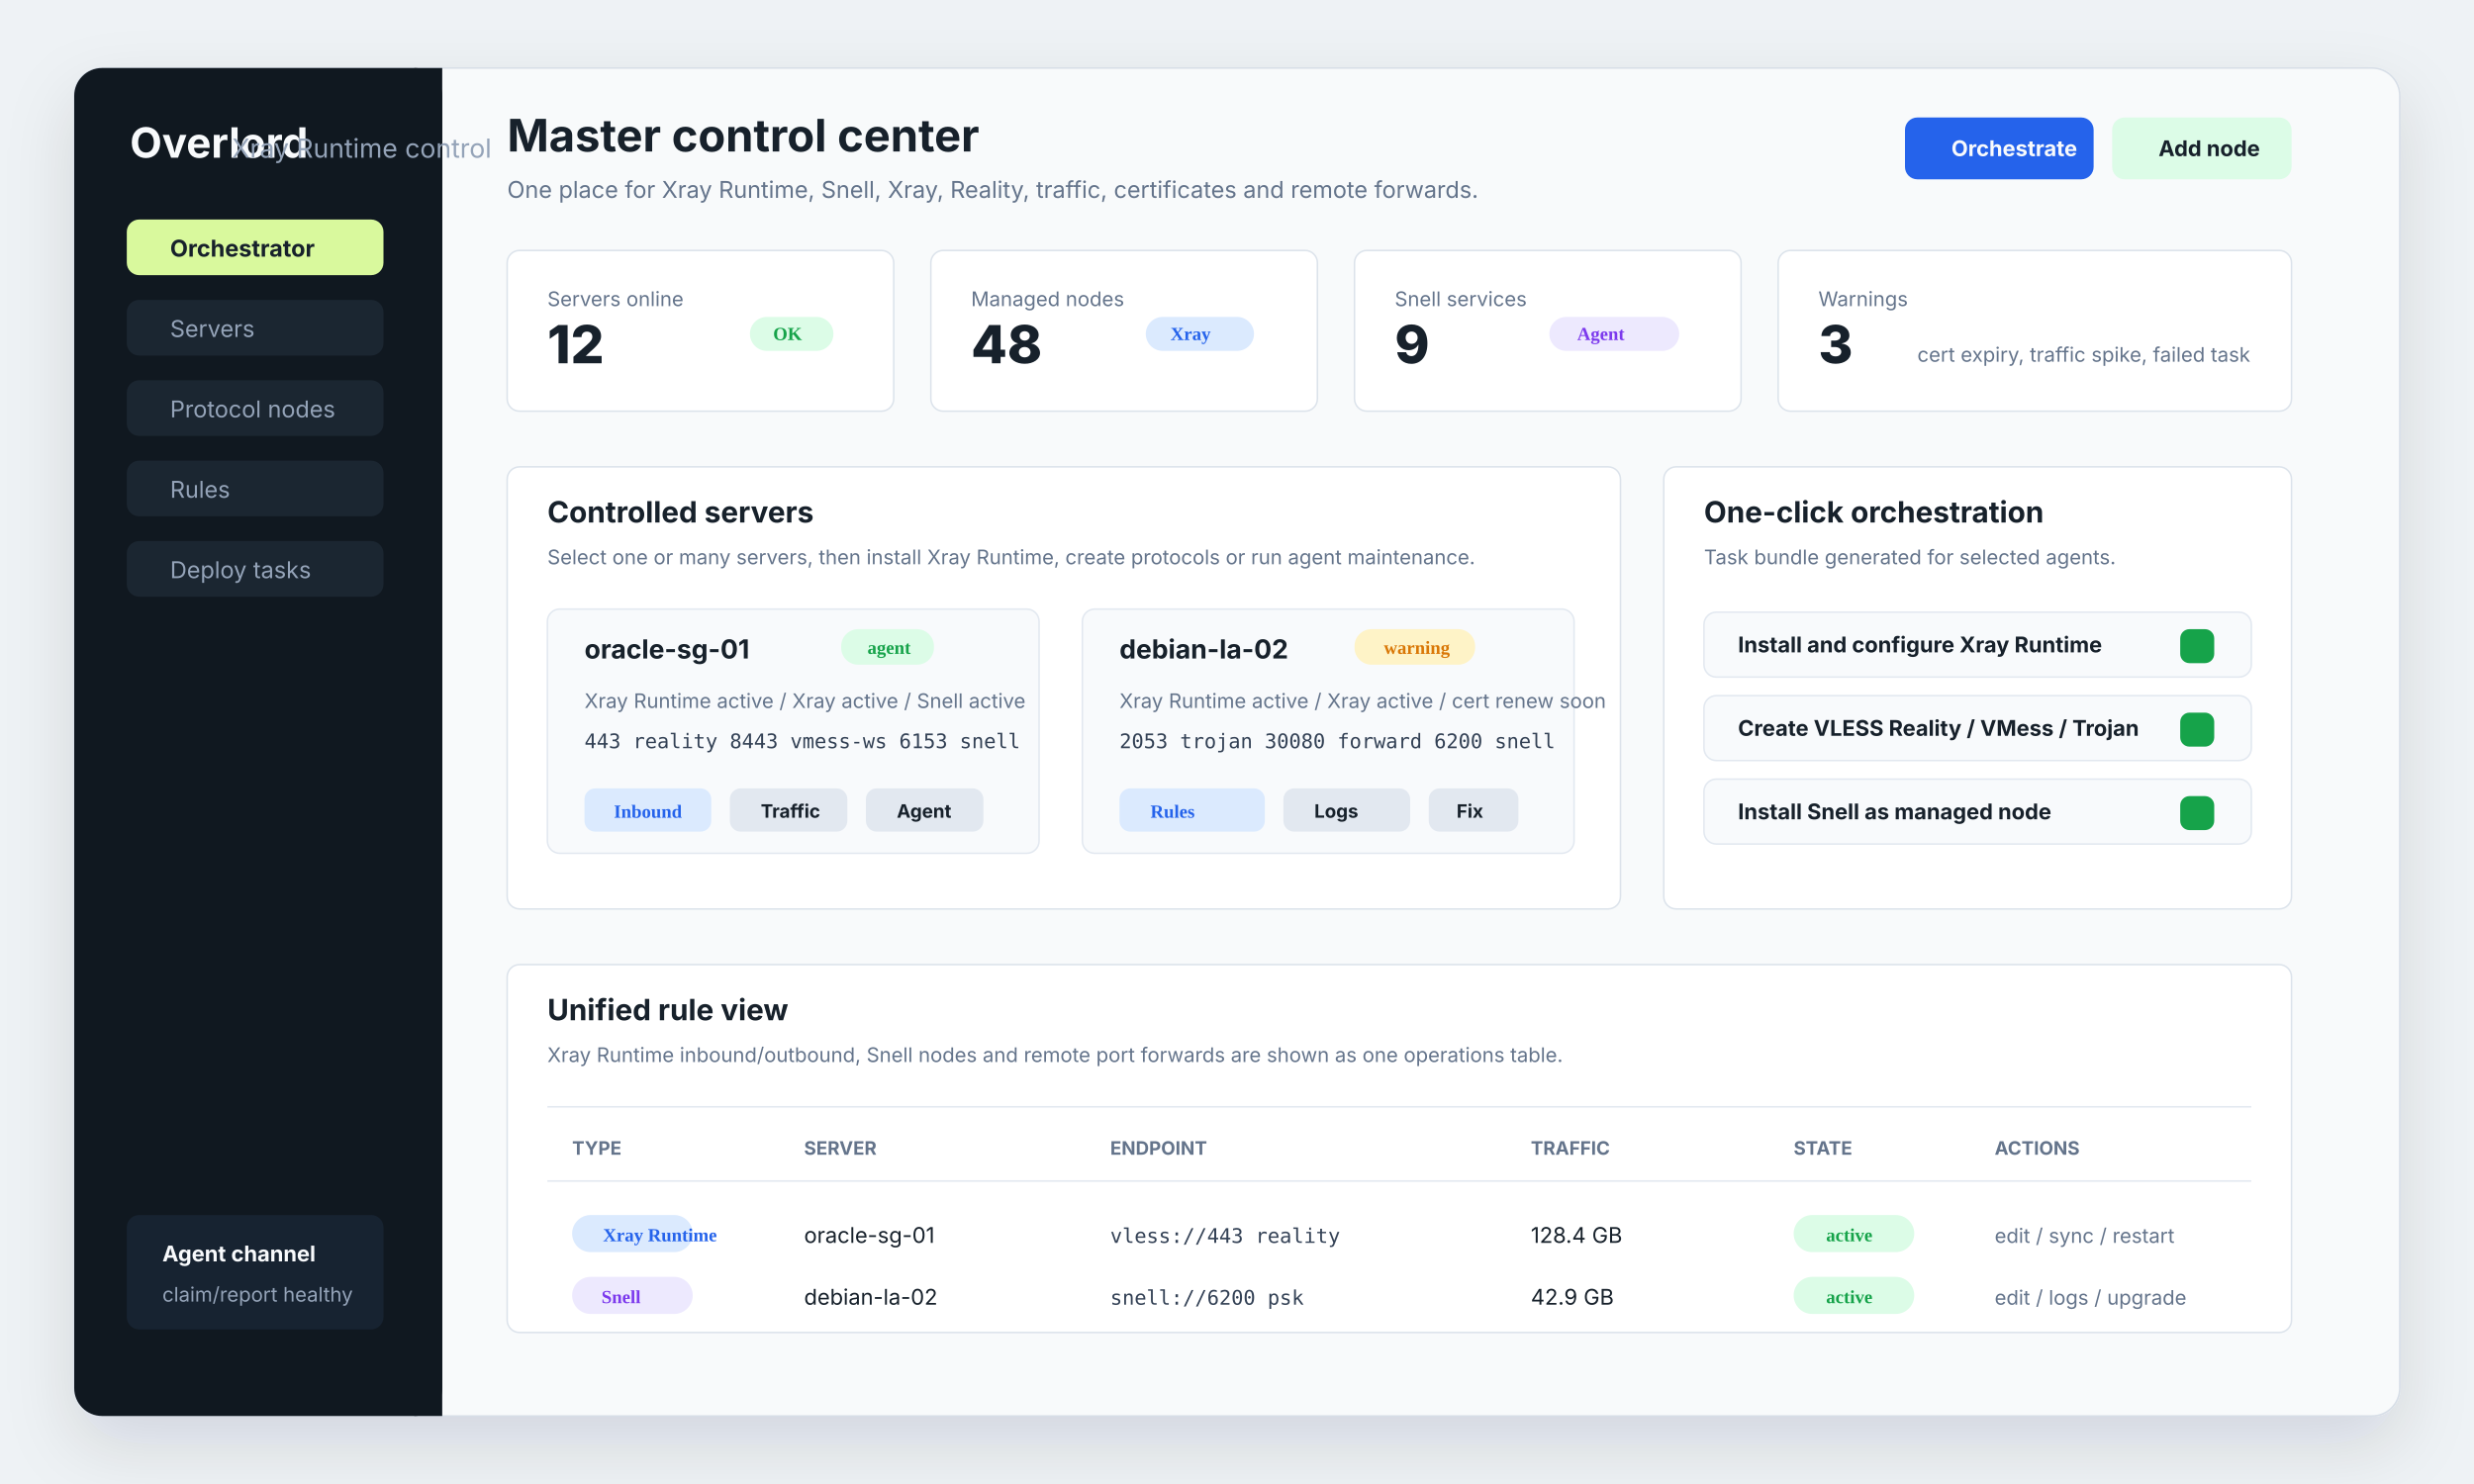
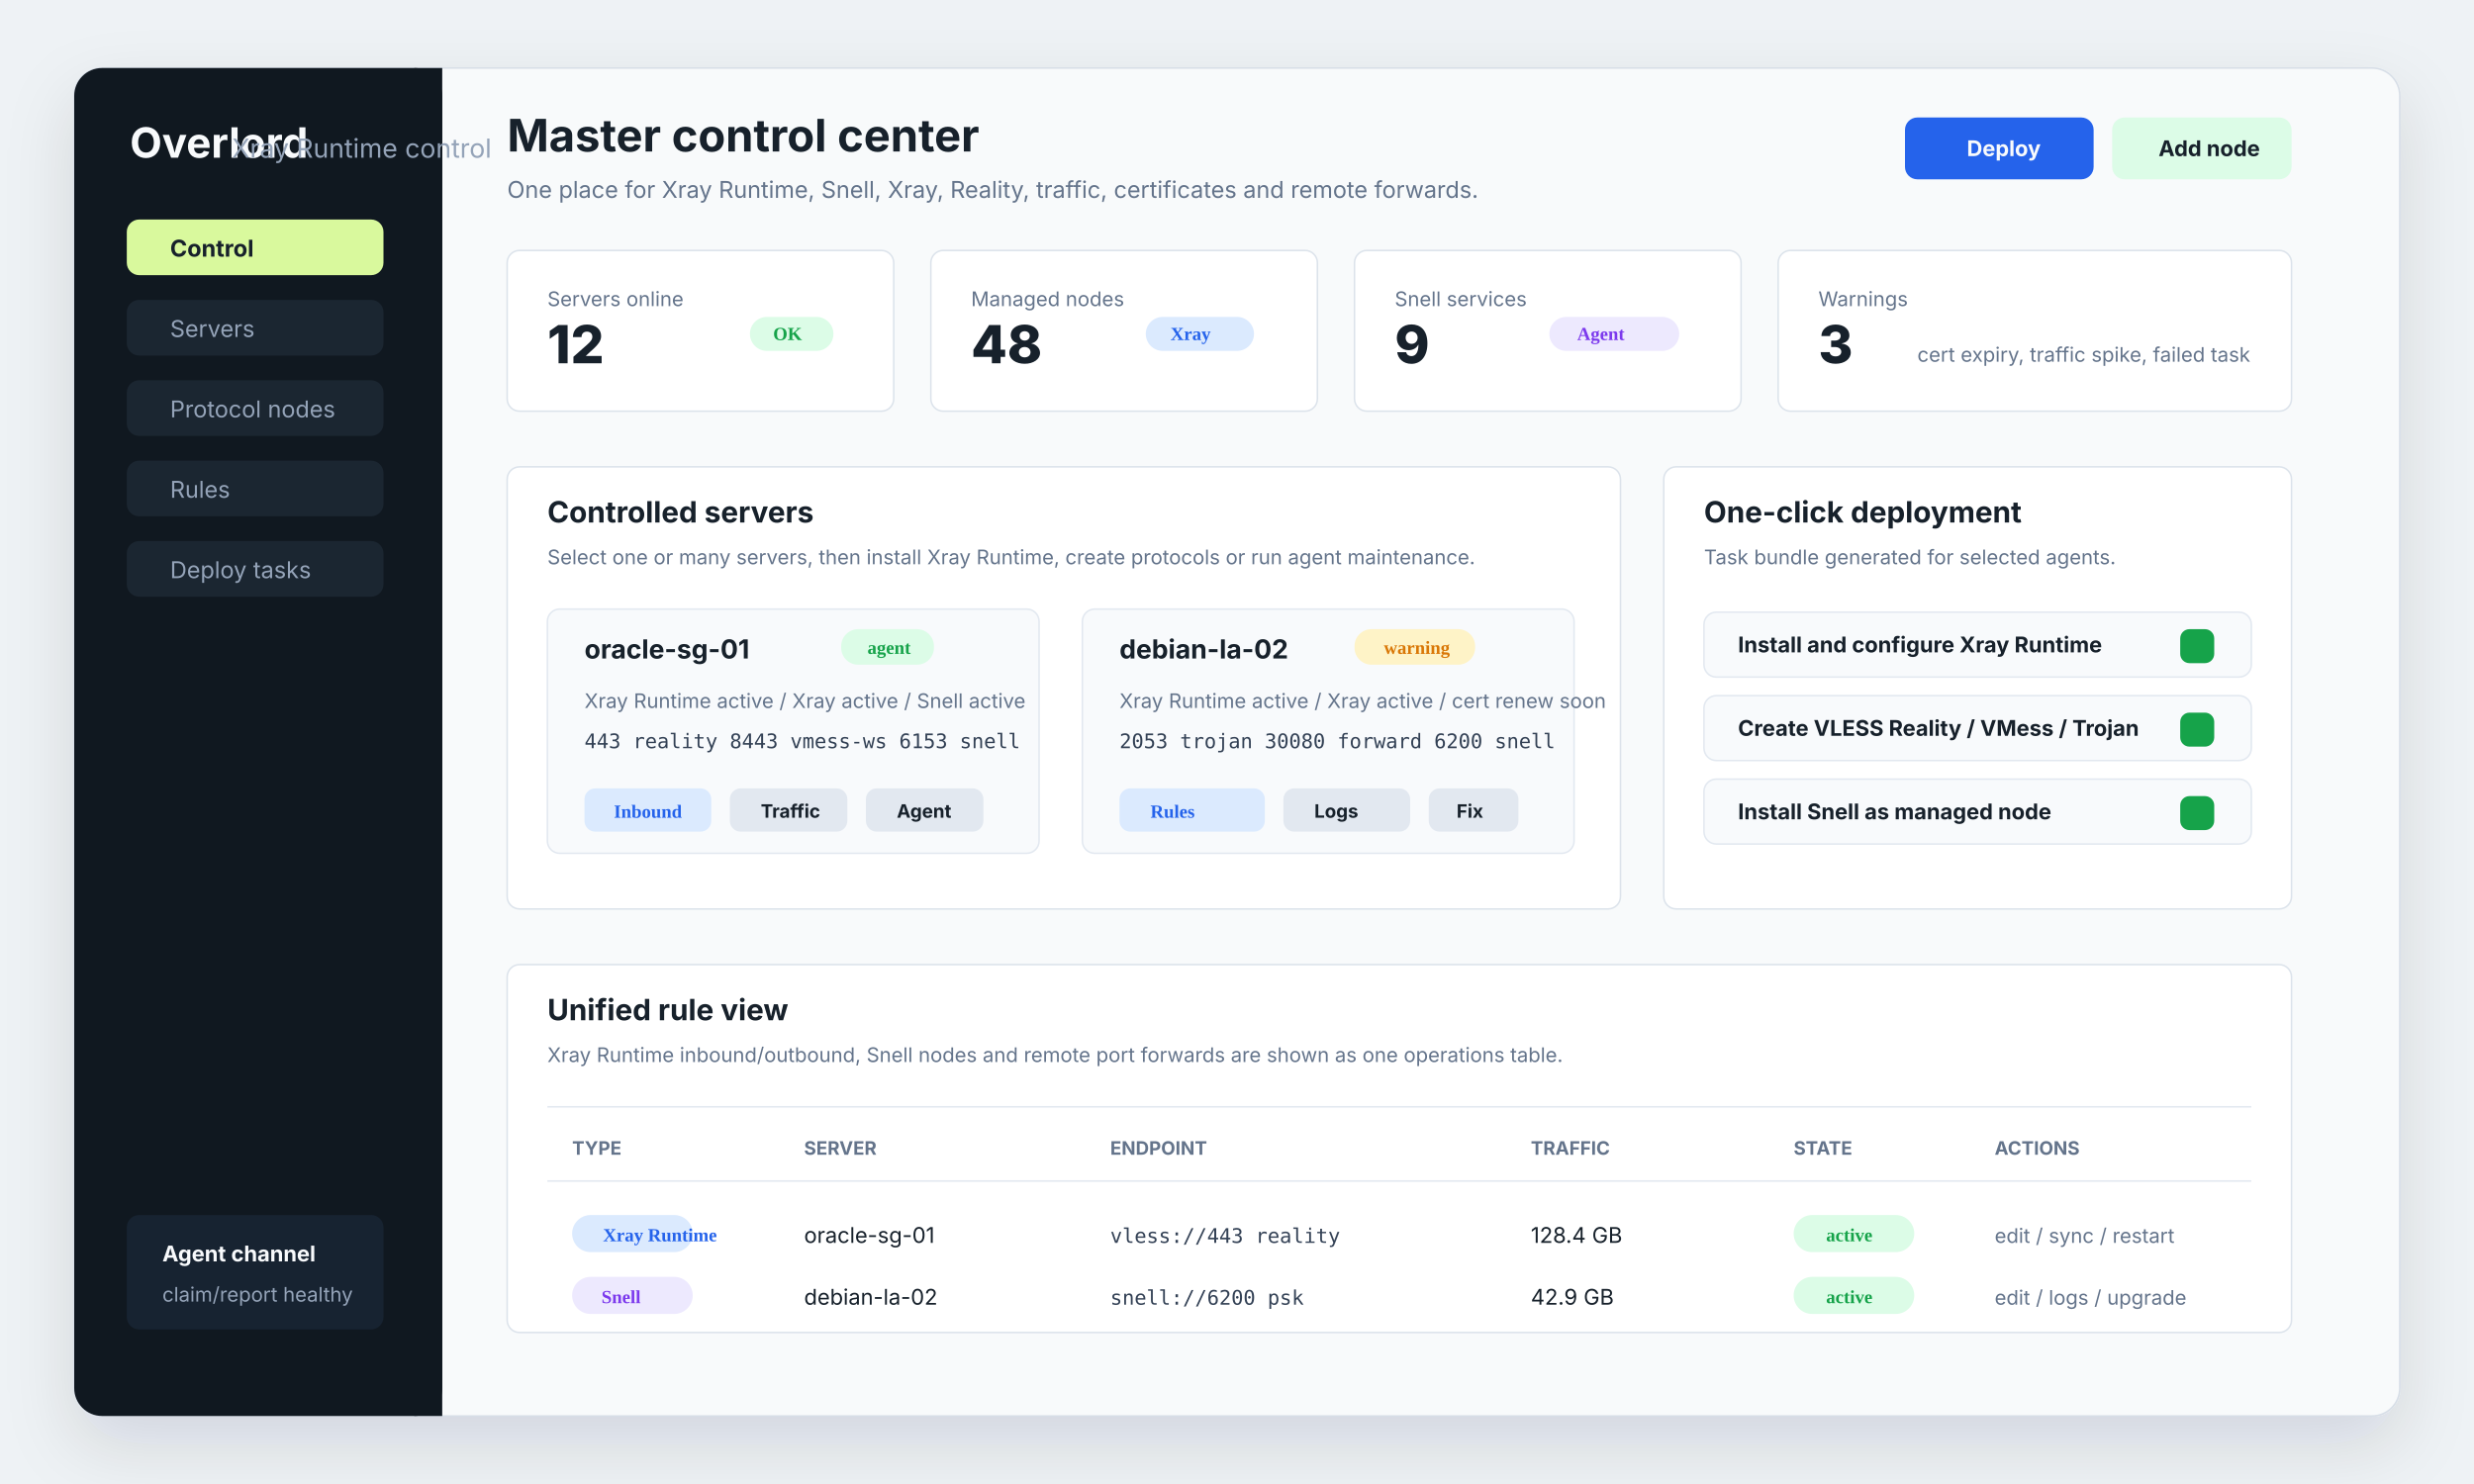
<svg xmlns="http://www.w3.org/2000/svg" viewBox="0 0 1600 960" role="img" aria-labelledby="title desc">
  <defs>
    <style>
      .bg { fill: #eef2f5; }
      .shell { fill: #f8fafb; stroke: #d7dee7; stroke-width: 1; }
      .sidebar { fill: #101820; }
      .nav { fill: #1b2631; }
      .nav-active { fill: #d9f99d; }
      .ink { fill: #17212b; font-family: Segoe UI, Inter, Arial, sans-serif; }
      .muted { fill: #64748b; font-family: Segoe UI, Inter, Arial, sans-serif; }
      .inverse { fill: #f8fafc; font-family: Segoe UI, Inter, Arial, sans-serif; }
      .thin { fill: #94a3b8; font-family: Segoe UI, Inter, Arial, sans-serif; }
      .card { fill: #ffffff; stroke: #dce3eb; stroke-width: 1; }
      .panel { fill: #f8fafc; stroke: #e2e8f0; stroke-width: 1; }
      .line { stroke: #e2e8f0; stroke-width: 1; }
      .green { fill: #16a34a; }
      .green-soft { fill: #dcfce7; }
      .amber { fill: #d97706; }
      .amber-soft { fill: #fef3c7; }
      .red { fill: #dc2626; }
      .red-soft { fill: #fee2e2; }
      .blue { fill: #2563eb; }
      .blue-soft { fill: #dbeafe; }
      .slate-soft { fill: #e2e8f0; }
      .purple { fill: #7c3aed; }
      .purple-soft { fill: #ede9fe; }
      .mono { fill: #334155; font-family: Consolas, Menlo, monospace; }
    </style>
    <filter id="shadow" x="-15%" y="-15%" width="130%" height="130%">
      <feDropShadow dx="0" dy="18" stdDeviation="22" flood-color="#0f172a" flood-opacity="0.12" />
    </filter>
  </defs>
  <rect class="bg" width="1600" height="960" />
  <rect x="48" y="44" width="1504" height="872" rx="18" class="shell" filter="url(#shadow)" />
  <rect x="48" y="44" width="238" height="872" rx="18" class="sidebar" />
  <rect x="268" y="44" width="18" height="872" fill="#101820" />
  <text x="84" y="102" class="inverse" font-size="27" font-weight="700">Overlord</text>
  <text x="150" y="102" class="thin" font-size="17">Xray Runtime control</text>
  <rect x="82" y="142" width="166" height="36" rx="8" class="nav-active" />
-   <text x="110" y="166" class="ink" font-size="15" font-weight="700">Orchestrator</text>
+   <text x="110" y="166" class="ink" font-size="15" font-weight="700">Control</text>
  <rect x="82" y="194" width="166" height="36" rx="8" class="nav" />
  <text x="110" y="218" class="thin" font-size="15">Servers</text>
  <rect x="82" y="246" width="166" height="36" rx="8" class="nav" />
  <text x="110" y="270" class="thin" font-size="15">Protocol nodes</text>
  <rect x="82" y="298" width="166" height="36" rx="8" class="nav" />
  <text x="110" y="322" class="thin" font-size="15">Rules</text>
  <rect x="82" y="350" width="166" height="36" rx="8" class="nav" />
  <text x="110" y="374" class="thin" font-size="15">Deploy tasks</text>
  <rect x="82" y="786" width="166" height="74" rx="8" fill="#172331" />
  <text x="105" y="816" class="inverse" font-size="14" font-weight="700">Agent channel</text>
  <text x="105" y="842" class="thin" font-size="13">claim/report healthy</text>
  <text x="328" y="98" class="ink" font-size="29" font-weight="750">Master control center</text>
  <text x="328" y="128" class="muted" font-size="15">One place for Xray Runtime, Snell, Xray, Reality, traffic, certificates and remote forwards.</text>
  <rect x="1232" y="76" width="122" height="40" rx="8" class="blue" />
-   <text x="1262" y="101" class="inverse" font-size="14" font-weight="700">Orchestrate</text>
+   <text x="1272" y="101" class="inverse" font-size="14" font-weight="700">Deploy</text>
  <rect x="1366" y="76" width="116" height="40" rx="8" class="green-soft" />
  <text x="1396" y="101" class="ink" font-size="14" font-weight="700">Add node</text>
  <g>
    <rect x="328" y="162" width="250" height="104" rx="8" class="card" />
    <text x="354" y="198" class="muted" font-size="13">Servers online</text>
    <text x="354" y="235" class="ink" font-size="34" font-weight="800">12</text>
    <rect x="485" y="205" width="54" height="22" rx="11" class="green-soft" />
    <text x="500" y="220" class="green" font-size="12" font-weight="700">OK</text>
    <rect x="602" y="162" width="250" height="104" rx="8" class="card" />
    <text x="628" y="198" class="muted" font-size="13">Managed nodes</text>
    <text x="628" y="235" class="ink" font-size="34" font-weight="800">48</text>
    <rect x="741" y="205" width="70" height="22" rx="11" class="blue-soft" />
    <text x="757" y="220" class="blue" font-size="12" font-weight="700">Xray</text>
    <rect x="876" y="162" width="250" height="104" rx="8" class="card" />
    <text x="902" y="198" class="muted" font-size="13">Snell services</text>
    <text x="902" y="235" class="ink" font-size="34" font-weight="800">9</text>
    <rect x="1002" y="205" width="84" height="22" rx="11" class="purple-soft" />
    <text x="1020" y="220" class="purple" font-size="12" font-weight="700">Agent</text>
    <rect x="1150" y="162" width="332" height="104" rx="8" class="card" />
    <text x="1176" y="198" class="muted" font-size="13">Warnings</text>
    <text x="1176" y="235" class="ink" font-size="34" font-weight="800">3</text>
    <text x="1240" y="234" class="muted" font-size="13">cert expiry, traffic spike, failed task</text>
  </g>
  <g>
    <rect x="328" y="302" width="720" height="286" rx="8" class="card" />
    <text x="354" y="338" class="ink" font-size="19" font-weight="750">Controlled servers</text>
    <text x="354" y="365" class="muted" font-size="13">Select one or many servers, then install Xray Runtime, create protocols or run agent maintenance.</text>
    <rect x="354" y="394" width="318" height="158" rx="8" class="panel" />
    <text x="378" y="426" class="ink" font-size="17" font-weight="750">oracle-sg-01</text>
    <rect x="544" y="407" width="60" height="23" rx="11" class="green-soft" />
    <text x="561" y="423" class="green" font-size="12" font-weight="700">agent</text>
    <text x="378" y="458" class="muted" font-size="13">Xray Runtime active / Xray active / Snell active</text>
    <text x="378" y="484" class="mono" font-size="13">443 reality  8443 vmess-ws  6153 snell</text>
    <rect x="378" y="510" width="82" height="28" rx="7" class="blue-soft" />
    <text x="397" y="529" class="blue" font-size="12" font-weight="700">Inbound</text>
    <rect x="472" y="510" width="76" height="28" rx="7" class="slate-soft" />
    <text x="492" y="529" class="ink" font-size="12" font-weight="700">Traffic</text>
    <rect x="560" y="510" width="76" height="28" rx="7" class="slate-soft" />
    <text x="580" y="529" class="ink" font-size="12" font-weight="700">Agent</text>
    <rect x="700" y="394" width="318" height="158" rx="8" class="panel" />
    <text x="724" y="426" class="ink" font-size="17" font-weight="750">debian-la-02</text>
    <rect x="876" y="407" width="78" height="23" rx="11" class="amber-soft" />
    <text x="895" y="423" class="amber" font-size="12" font-weight="700">warning</text>
    <text x="724" y="458" class="muted" font-size="13">Xray Runtime active / Xray active / cert renew soon</text>
    <text x="724" y="484" class="mono" font-size="13">2053 trojan  30080 forward  6200 snell</text>
    <rect x="724" y="510" width="94" height="28" rx="7" class="blue-soft" />
    <text x="744" y="529" class="blue" font-size="12" font-weight="700">Rules</text>
    <rect x="830" y="510" width="82" height="28" rx="7" class="slate-soft" />
    <text x="850" y="529" class="ink" font-size="12" font-weight="700">Logs</text>
    <rect x="924" y="510" width="58" height="28" rx="7" class="slate-soft" />
    <text x="942" y="529" class="ink" font-size="12" font-weight="700">Fix</text>
  </g>
  <g>
    <rect x="1076" y="302" width="406" height="286" rx="8" class="card" />
-     <text x="1102" y="338" class="ink" font-size="19" font-weight="750">One-click orchestration</text>
+     <text x="1102" y="338" class="ink" font-size="19" font-weight="750">One-click deployment</text>
    <text x="1102" y="365" class="muted" font-size="13">Task bundle generated for selected agents.</text>
    <rect x="1102" y="396" width="354" height="42" rx="8" class="panel" />
    <text x="1124" y="422" class="ink" font-size="14" font-weight="700">Install and configure Xray Runtime</text>
    <rect x="1410" y="407" width="22" height="22" rx="6" class="green" />
    <rect x="1102" y="450" width="354" height="42" rx="8" class="panel" />
    <text x="1124" y="476" class="ink" font-size="14" font-weight="700">Create VLESS Reality / VMess / Trojan</text>
    <rect x="1410" y="461" width="22" height="22" rx="6" class="green" />
    <rect x="1102" y="504" width="354" height="42" rx="8" class="panel" />
    <text x="1124" y="530" class="ink" font-size="14" font-weight="700">Install Snell as managed node</text>
    <rect x="1410" y="515" width="22" height="22" rx="6" class="green" />
  </g>
  <g>
    <rect x="328" y="624" width="1154" height="238" rx="8" class="card" />
    <text x="354" y="660" class="ink" font-size="19" font-weight="750">Unified rule view</text>
    <text x="354" y="687" class="muted" font-size="13">Xray Runtime inbound/outbound, Snell nodes and remote port forwards are shown as one operations table.</text>
    <line x1="354" y1="716" x2="1456" y2="716" class="line" />
    <text x="370" y="747" class="muted" font-size="12" font-weight="700">TYPE</text>
    <text x="520" y="747" class="muted" font-size="12" font-weight="700">SERVER</text>
    <text x="718" y="747" class="muted" font-size="12" font-weight="700">ENDPOINT</text>
    <text x="990" y="747" class="muted" font-size="12" font-weight="700">TRAFFIC</text>
    <text x="1160" y="747" class="muted" font-size="12" font-weight="700">STATE</text>
    <text x="1290" y="747" class="muted" font-size="12" font-weight="700">ACTIONS</text>
    <line x1="354" y1="764" x2="1456" y2="764" class="line" />
    <rect x="370" y="786" width="78" height="24" rx="12" class="blue-soft" />
    <text x="390" y="803" class="blue" font-size="12" font-weight="700">Xray Runtime</text>
    <text x="520" y="804" class="ink" font-size="14">oracle-sg-01</text>
    <text x="718" y="804" class="mono" font-size="13">vless://443 reality</text>
    <text x="990" y="804" class="ink" font-size="14">128.4 GB</text>
    <rect x="1160" y="786" width="78" height="24" rx="12" class="green-soft" />
    <text x="1181" y="803" class="green" font-size="12" font-weight="700">active</text>
    <text x="1290" y="804" class="muted" font-size="13">edit / sync / restart</text>
    <rect x="370" y="826" width="78" height="24" rx="12" class="purple-soft" />
    <text x="389" y="843" class="purple" font-size="12" font-weight="700">Snell</text>
    <text x="520" y="844" class="ink" font-size="14">debian-la-02</text>
    <text x="718" y="844" class="mono" font-size="13">snell://6200 psk</text>
    <text x="990" y="844" class="ink" font-size="14">42.9 GB</text>
    <rect x="1160" y="826" width="78" height="24" rx="12" class="green-soft" />
    <text x="1181" y="843" class="green" font-size="12" font-weight="700">active</text>
    <text x="1290" y="844" class="muted" font-size="13">edit / logs / upgrade</text>
  </g>
</svg>
